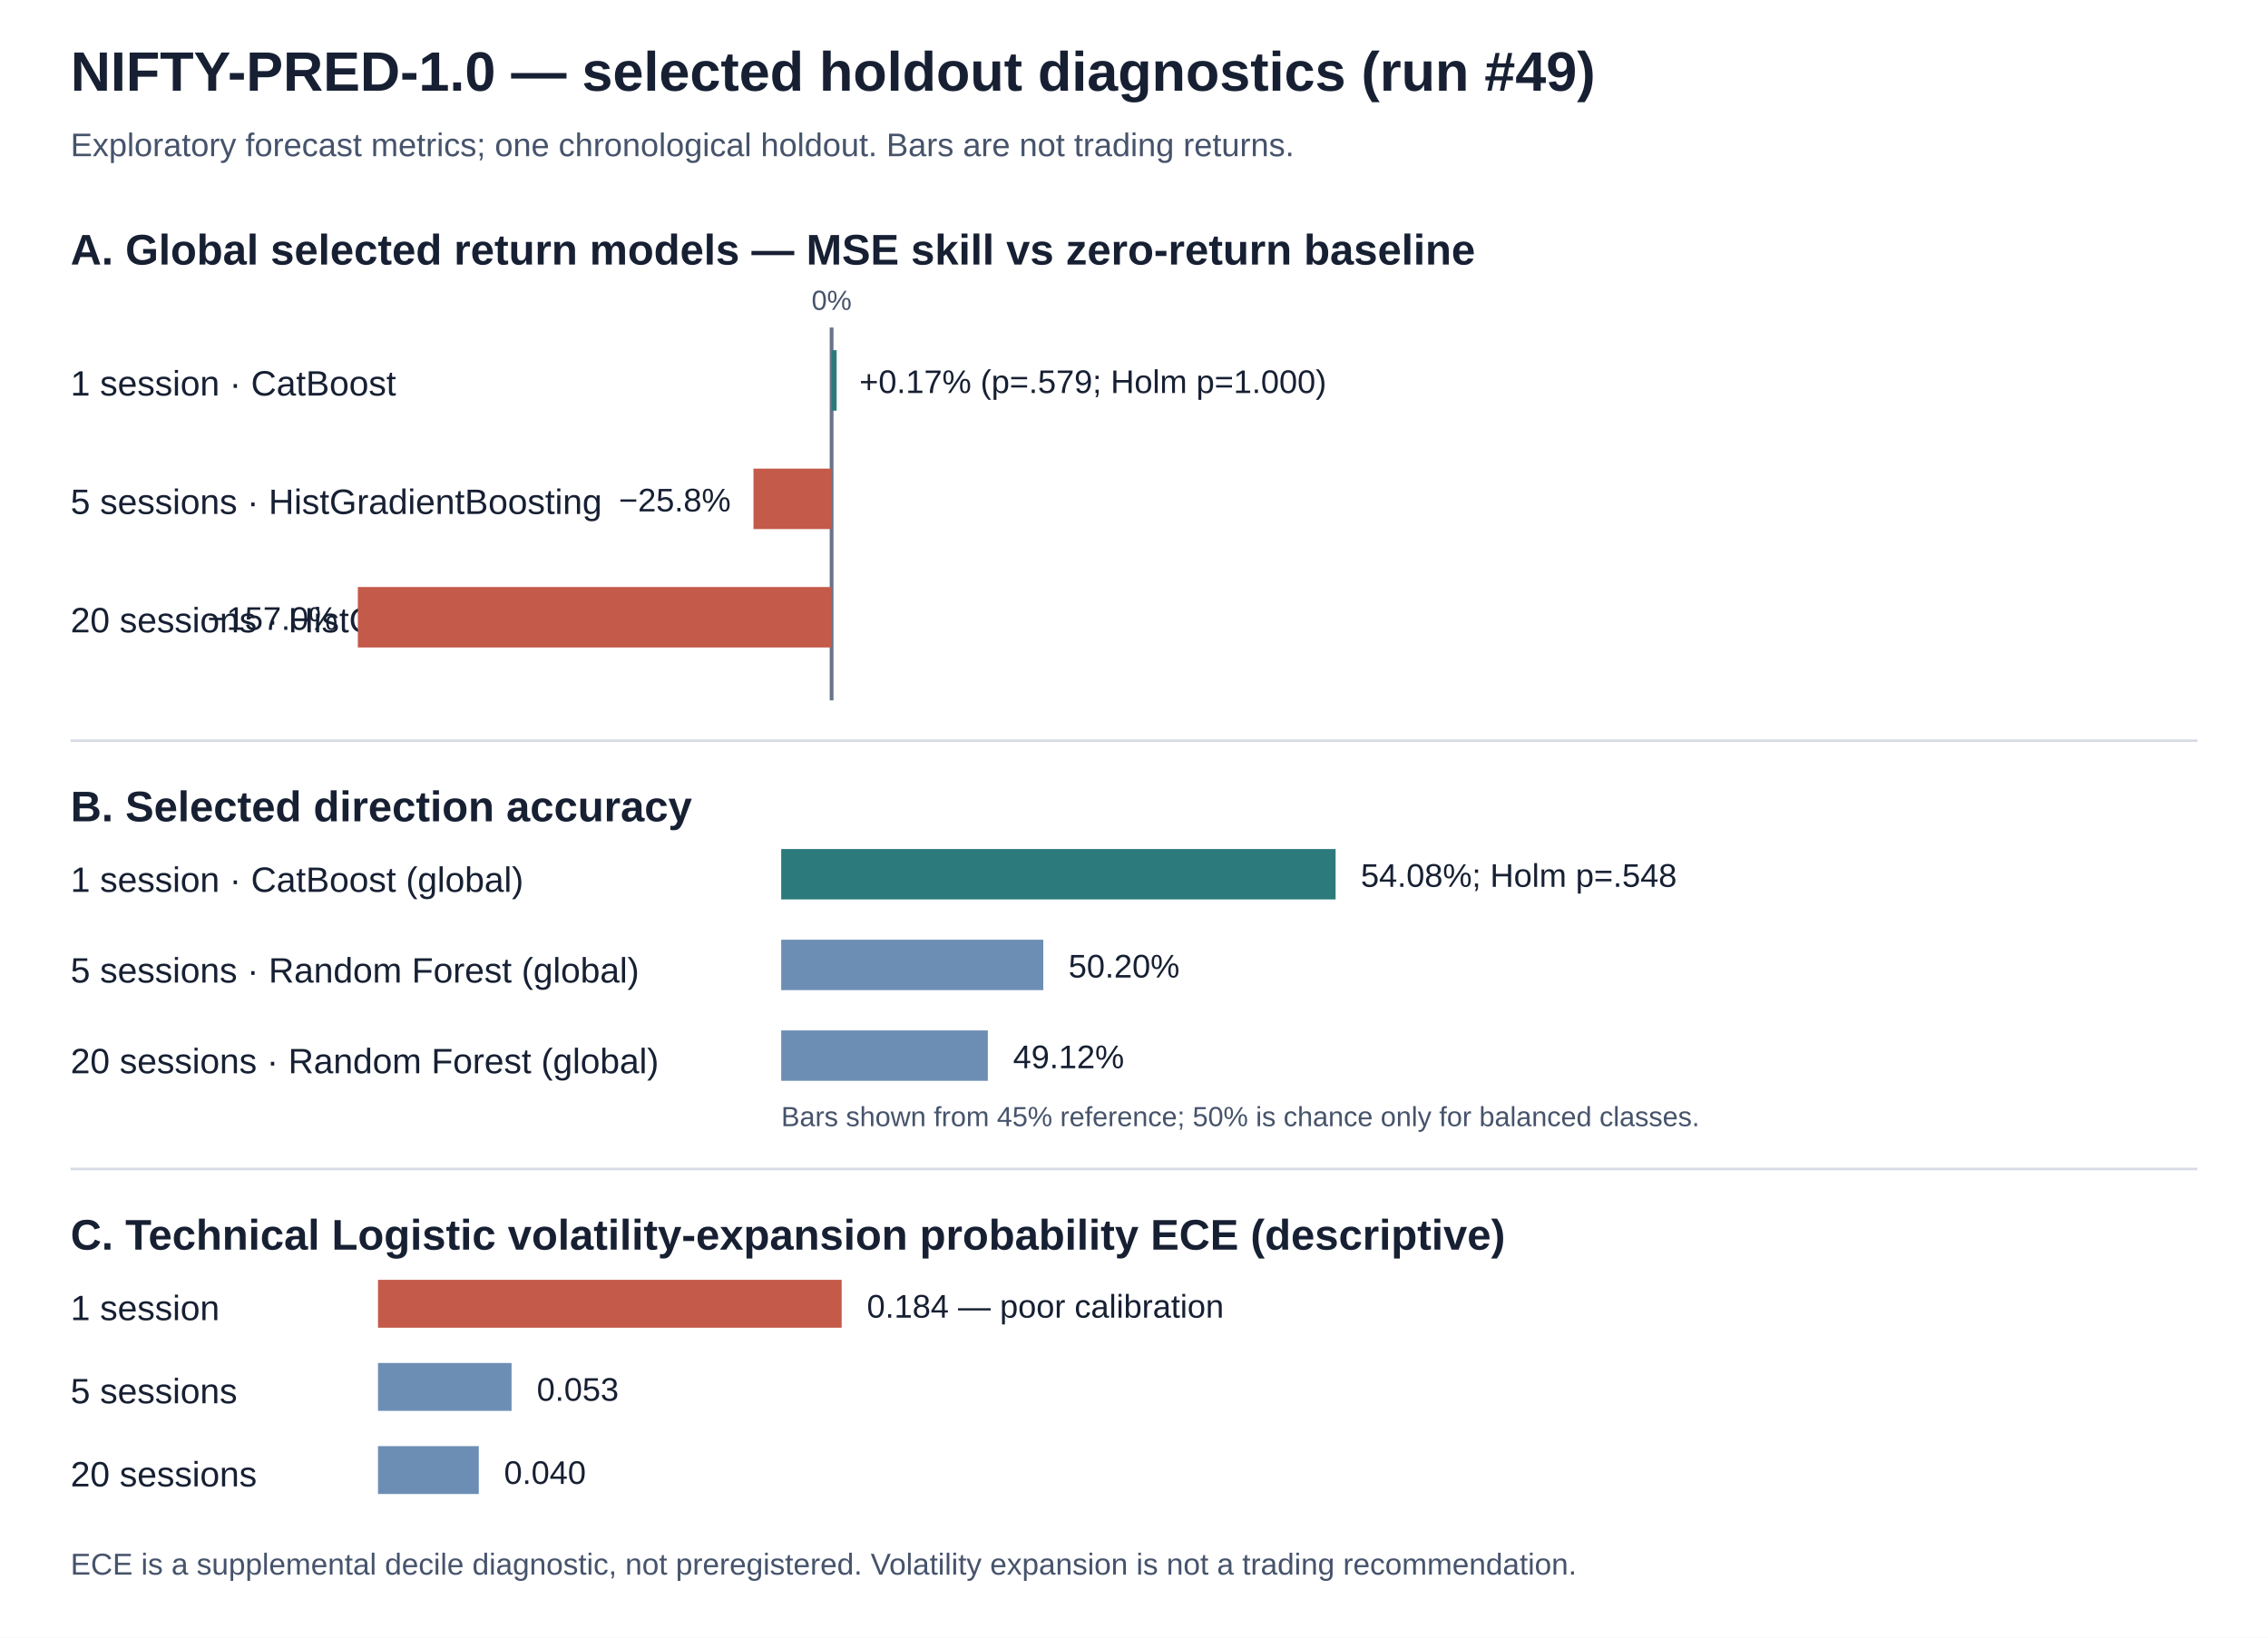
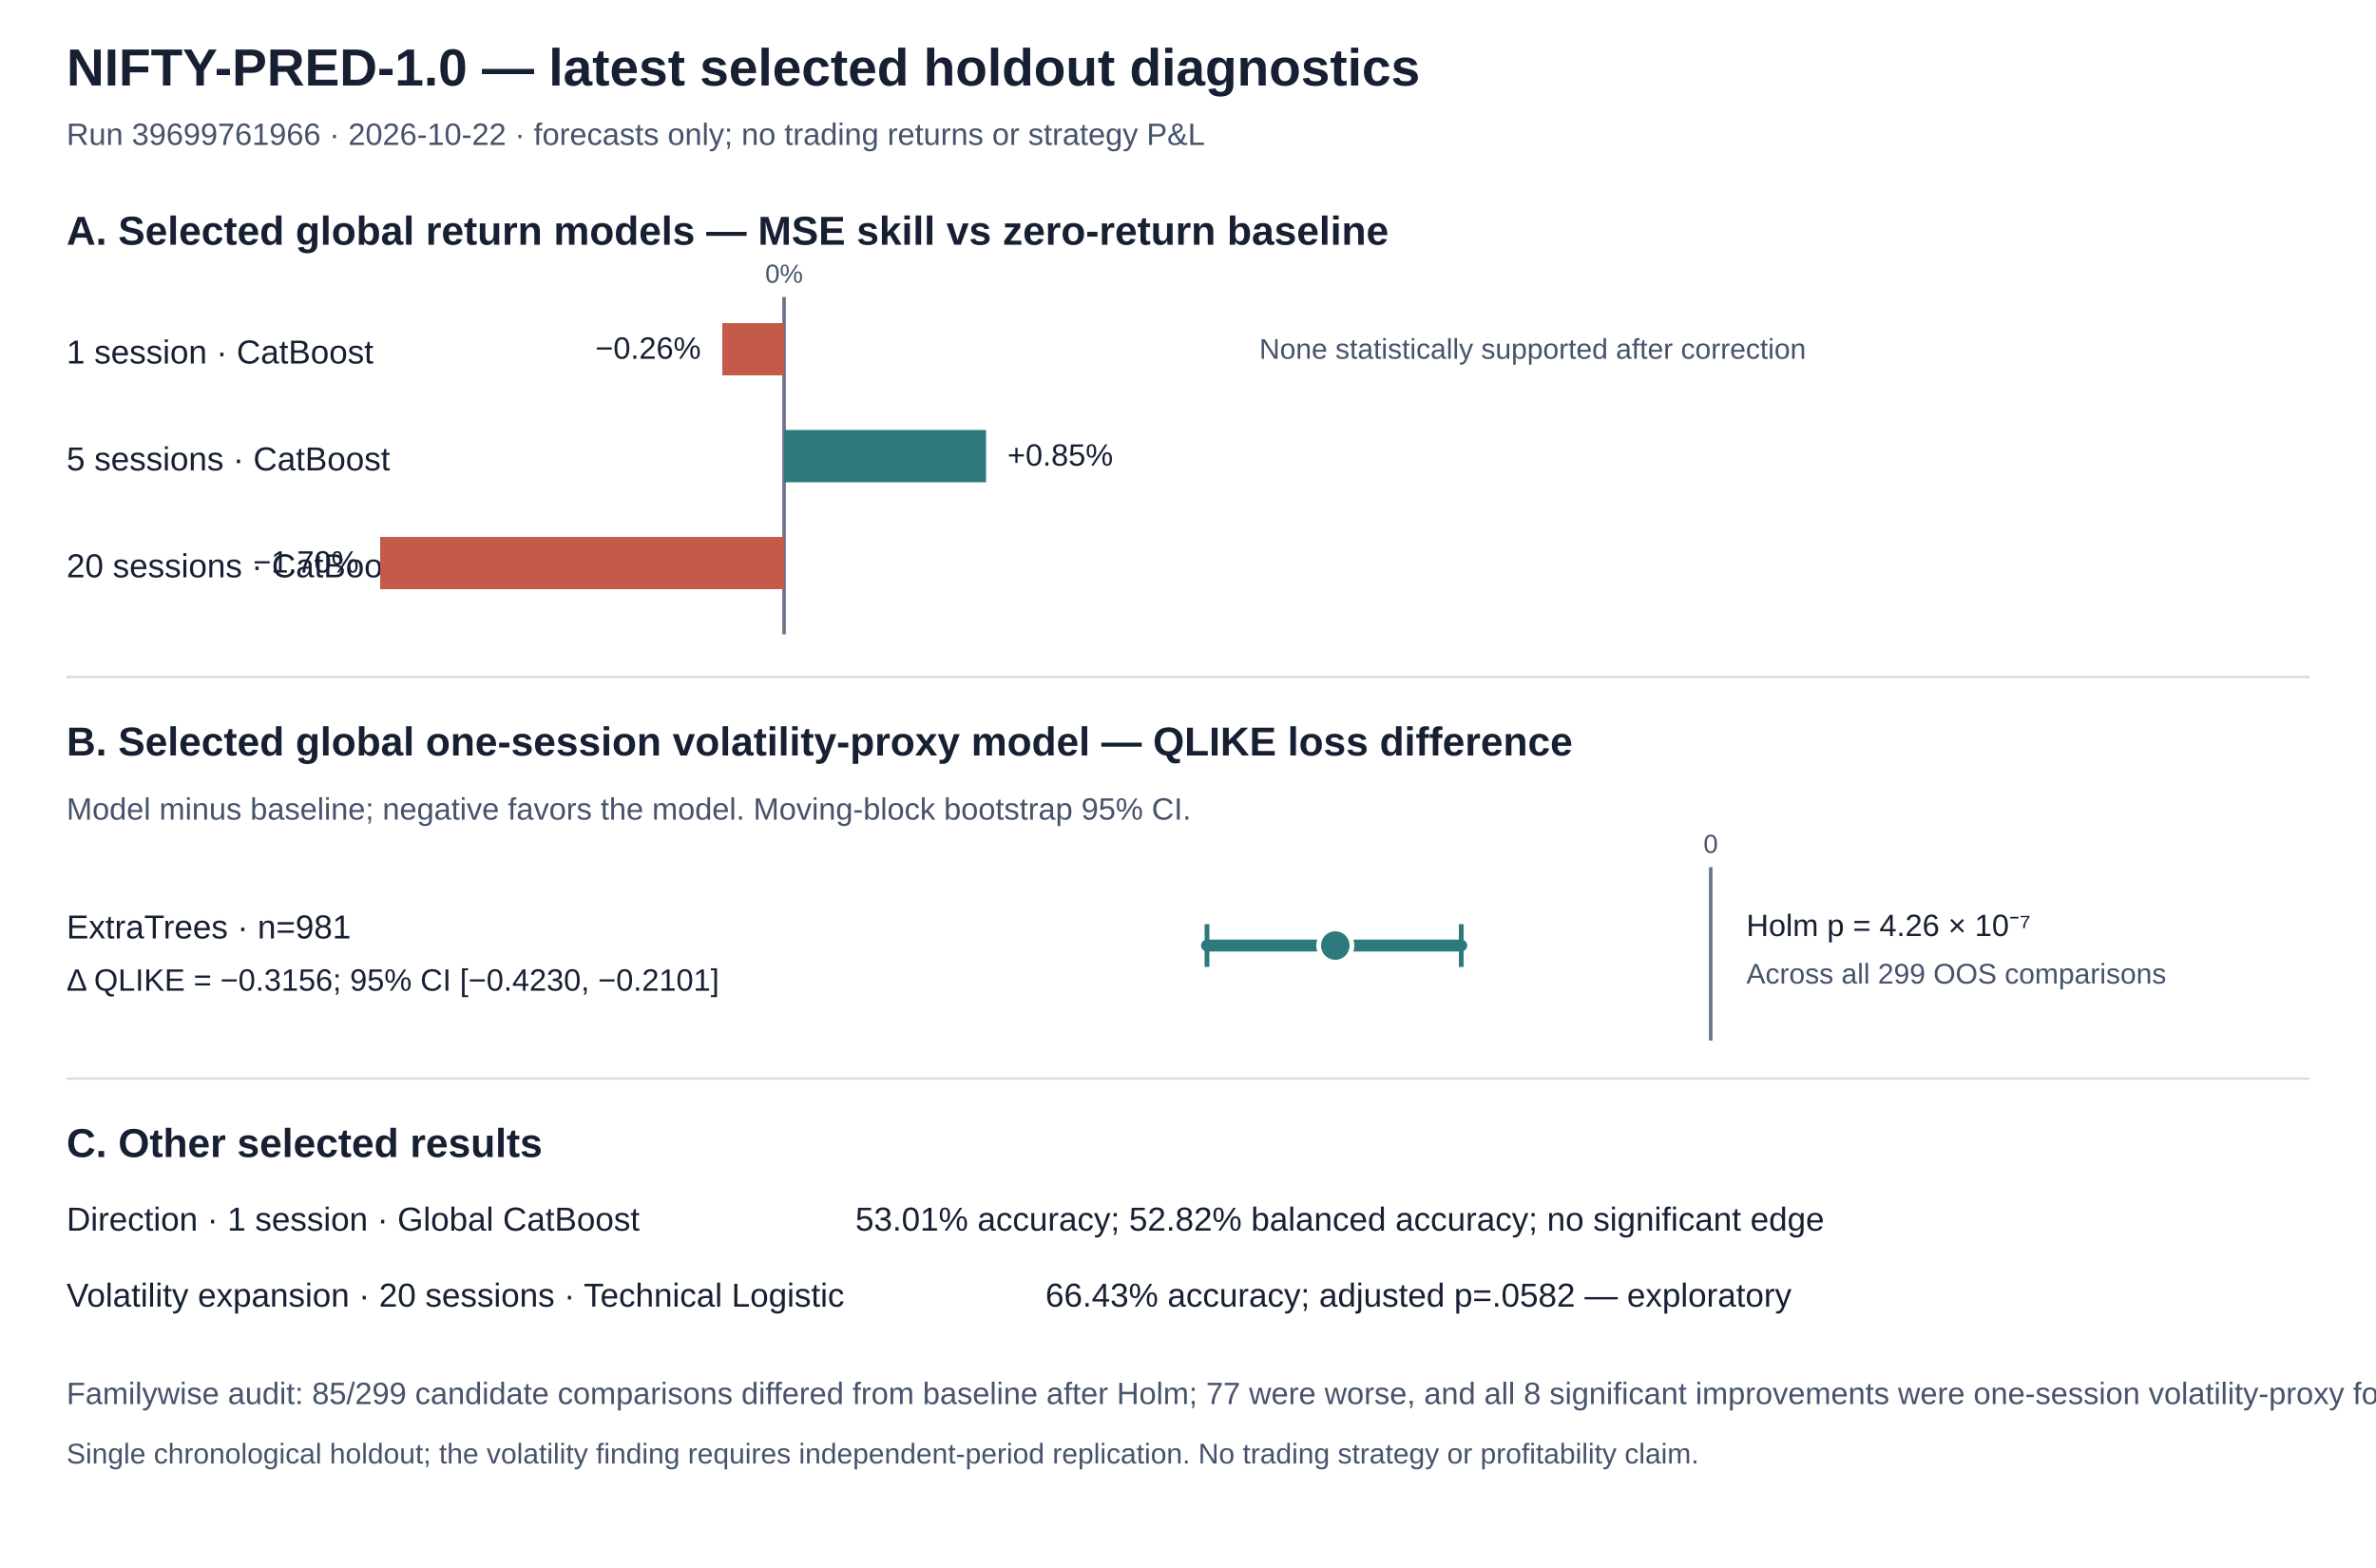
- <svg xmlns="http://www.w3.org/2000/svg" width="900" height="650" viewBox="0 0 900 650">
-   <rect width="900" height="650" fill="#ffffff" />
-   <text x="28" y="36" font-family="Arial,sans-serif" font-size="22" font-weight="bold" fill="#172033">NIFTY-PRED-1.0 — selected holdout diagnostics (run #49)</text>
-   <text x="28" y="62" font-family="Arial,sans-serif" font-size="13" fill="#46536b">Exploratory forecast metrics; one chronological holdout. Bars are not trading returns.</text>
-   <text x="28" y="105" font-family="Arial,sans-serif" font-size="17" font-weight="bold" fill="#172033">A. Global selected return models — MSE skill vs zero-return baseline</text>
-   <line x1="330" y1="130" x2="330" y2="278" stroke="#68758a" stroke-width="1.5" />
-   <text x="330" y="123" text-anchor="middle" font-family="Arial,sans-serif" font-size="11" fill="#46536b">0%</text>
-   <text x="28" y="157" font-family="Arial,sans-serif" font-size="14" fill="#172033">1 session · CatBoost</text>
-   <rect x="330" y="139" width="2" height="24" fill="#2c7a7b" />
-   <text x="341" y="156" font-family="Arial,sans-serif" font-size="13" fill="#172033">+0.17% (p=.579; Holm p=1.000)</text>
-   <text x="28" y="204" font-family="Arial,sans-serif" font-size="14" fill="#172033">5 sessions · HistGradientBoosting</text>
-   <rect x="299" y="186" width="31" height="24" fill="#c45a4a" />
-   <text x="290" y="203" text-anchor="end" font-family="Arial,sans-serif" font-size="13" fill="#172033">−25.8%</text>
-   <text x="28" y="251" font-family="Arial,sans-serif" font-size="14" fill="#172033">20 sessions · HistGradientBoosting</text>
-   <rect x="142" y="233" width="188" height="24" fill="#c45a4a" />
-   <text x="134" y="250" text-anchor="end" font-family="Arial,sans-serif" font-size="13" fill="#172033">−157.0%</text>
-   <line x1="28" y1="294" x2="872" y2="294" stroke="#d6dbe4" />
-   <text x="28" y="326" font-family="Arial,sans-serif" font-size="17" font-weight="bold" fill="#172033">B. Selected direction accuracy</text>
-   <text x="28" y="354" font-family="Arial,sans-serif" font-size="14" fill="#172033">1 session · CatBoost (global)</text>
-   <rect x="310" y="337" width="220" height="20" fill="#2c7a7b" />
-   <text x="540" y="352" font-family="Arial,sans-serif" font-size="13" fill="#172033">54.08%; Holm p=.548</text>
-   <text x="28" y="390" font-family="Arial,sans-serif" font-size="14" fill="#172033">5 sessions · Random Forest (global)</text>
-   <rect x="310" y="373" width="104" height="20" fill="#6d8eb4" />
-   <text x="424" y="388" font-family="Arial,sans-serif" font-size="13" fill="#172033">50.20%</text>
-   <text x="28" y="426" font-family="Arial,sans-serif" font-size="14" fill="#172033">20 sessions · Random Forest (global)</text>
-   <rect x="310" y="409" width="82" height="20" fill="#6d8eb4" />
-   <text x="402" y="424" font-family="Arial,sans-serif" font-size="13" fill="#172033">49.12%</text>
-   <text x="310" y="447" font-family="Arial,sans-serif" font-size="11" fill="#46536b">Bars shown from 45% reference; 50% is chance only for balanced classes.</text>
-   <line x1="28" y1="464" x2="872" y2="464" stroke="#d6dbe4" />
-   <text x="28" y="496" font-family="Arial,sans-serif" font-size="17" font-weight="bold" fill="#172033">C. Technical Logistic volatility-expansion probability ECE (descriptive)</text>
-   <text x="28" y="524" font-family="Arial,sans-serif" font-size="14" fill="#172033">1 session</text>
-   <rect x="150" y="508" width="184" height="19" fill="#c45a4a" />
-   <text x="344" y="523" font-family="Arial,sans-serif" font-size="13" fill="#172033">0.184 — poor calibration</text>
-   <text x="28" y="557" font-family="Arial,sans-serif" font-size="14" fill="#172033">5 sessions</text>
-   <rect x="150" y="541" width="53" height="19" fill="#6d8eb4" />
-   <text x="213" y="556" font-family="Arial,sans-serif" font-size="13" fill="#172033">0.053</text>
-   <text x="28" y="590" font-family="Arial,sans-serif" font-size="14" fill="#172033">20 sessions</text>
-   <rect x="150" y="574" width="40" height="19" fill="#6d8eb4" />
-   <text x="200" y="589" font-family="Arial,sans-serif" font-size="13" fill="#172033">0.040</text>
-   <text x="28" y="625" font-family="Arial,sans-serif" font-size="12" fill="#46536b">ECE is a supplemental decile diagnostic, not preregistered. Volatility expansion is not a trading recommendation.</text>
+ <svg xmlns="http://www.w3.org/2000/svg" width="1000" height="660" viewBox="0 0 1000 660">
+   <rect width="1000" height="660" fill="#ffffff" />
+   <text x="28" y="36" font-family="Arial,sans-serif" font-size="22" font-weight="bold" fill="#172033">NIFTY-PRED-1.0 — latest selected holdout diagnostics</text>
+   <text x="28" y="61" font-family="Arial,sans-serif" font-size="13" fill="#46536b">Run 39699761966 · 2026-10-22 · forecasts only; no trading returns or strategy P&amp;L</text>
+   <text x="28" y="103" font-family="Arial,sans-serif" font-size="17" font-weight="bold" fill="#172033">A. Selected global return models — MSE skill vs zero-return baseline</text>
+   <line x1="330" y1="125" x2="330" y2="267" stroke="#68758a" stroke-width="1.5" />
+   <text x="330" y="119" text-anchor="middle" font-family="Arial,sans-serif" font-size="11" fill="#46536b">0%</text>
+   <text x="28" y="153" font-family="Arial,sans-serif" font-size="14" fill="#172033">1 session · CatBoost</text>
+   <rect x="304" y="136" width="26" height="22" fill="#c45a4a" />
+   <text x="295" y="151" text-anchor="end" font-family="Arial,sans-serif" font-size="13" fill="#172033">−0.26%</text>
+   <text x="28" y="198" font-family="Arial,sans-serif" font-size="14" fill="#172033">5 sessions · CatBoost</text>
+   <rect x="330" y="181" width="85" height="22" fill="#2c7a7b" />
+   <text x="424" y="196" font-family="Arial,sans-serif" font-size="13" fill="#172033">+0.85%</text>
+   <text x="28" y="243" font-family="Arial,sans-serif" font-size="14" fill="#172033">20 sessions · CatBoost</text>
+   <rect x="160" y="226" width="170" height="22" fill="#c45a4a" />
+   <text x="151" y="241" text-anchor="end" font-family="Arial,sans-serif" font-size="13" fill="#172033">−1.70%</text>
+   <text x="530" y="151" font-family="Arial,sans-serif" font-size="12" fill="#46536b">None statistically supported after correction</text>
+   <line x1="28" y1="285" x2="972" y2="285" stroke="#d6dbe4" />
+   <text x="28" y="318" font-family="Arial,sans-serif" font-size="17" font-weight="bold" fill="#172033">B. Selected global one-session volatility-proxy model — QLIKE loss difference</text>
+   <text x="28" y="345" font-family="Arial,sans-serif" font-size="13" fill="#46536b">Model minus baseline; negative favors the model. Moving-block bootstrap 95% CI.</text>
+   <line x1="720" y1="365" x2="720" y2="438" stroke="#68758a" stroke-width="1.5" />
+   <text x="720" y="359" text-anchor="middle" font-family="Arial,sans-serif" font-size="11" fill="#46536b">0</text>
+   <line x1="508" y1="398" x2="615" y2="398" stroke="#2c7a7b" stroke-width="5" stroke-linecap="round" />
+   <line x1="508" y1="389" x2="508" y2="407" stroke="#2c7a7b" stroke-width="2" />
+   <line x1="615" y1="389" x2="615" y2="407" stroke="#2c7a7b" stroke-width="2" />
+   <circle cx="562" cy="398" r="7" fill="#2c7a7b" stroke="#ffffff" stroke-width="2" />
+   <text x="28" y="395" font-family="Arial,sans-serif" font-size="14" fill="#172033">ExtraTrees · n=981</text>
+   <text x="28" y="417" font-family="Arial,sans-serif" font-size="13" fill="#172033">Δ QLIKE = −0.3156; 95% CI [−0.4230, −0.2101]</text>
+   <text x="735" y="394" font-family="Arial,sans-serif" font-size="13" fill="#172033">Holm p = 4.26 × 10⁻⁷</text>
+   <text x="735" y="414" font-family="Arial,sans-serif" font-size="12" fill="#46536b">Across all 299 OOS comparisons</text>
+   <line x1="28" y1="454" x2="972" y2="454" stroke="#d6dbe4" />
+   <text x="28" y="487" font-family="Arial,sans-serif" font-size="17" font-weight="bold" fill="#172033">C. Other selected results</text>
+   <text x="28" y="518" font-family="Arial,sans-serif" font-size="14" fill="#172033">Direction · 1 session · Global CatBoost</text>
+   <text x="360" y="518" font-family="Arial,sans-serif" font-size="14" fill="#172033">53.01% accuracy; 52.82% balanced accuracy; no significant edge</text>
+   <text x="28" y="550" font-family="Arial,sans-serif" font-size="14" fill="#172033">Volatility expansion · 20 sessions · Technical Logistic</text>
+   <text x="440" y="550" font-family="Arial,sans-serif" font-size="14" fill="#172033">66.43% accuracy; adjusted p=.0582 — exploratory</text>
+   <text x="28" y="591" font-family="Arial,sans-serif" font-size="13" fill="#46536b">Familywise audit: 85/299 candidate comparisons differed from baseline after Holm; 77 were worse, and all 8 significant improvements were one-session volatility-proxy forecasts.</text>
+   <text x="28" y="616" font-family="Arial,sans-serif" font-size="12" fill="#46536b">Single chronological holdout; the volatility finding requires independent-period replication. No trading strategy or profitability claim.</text>
</svg>
